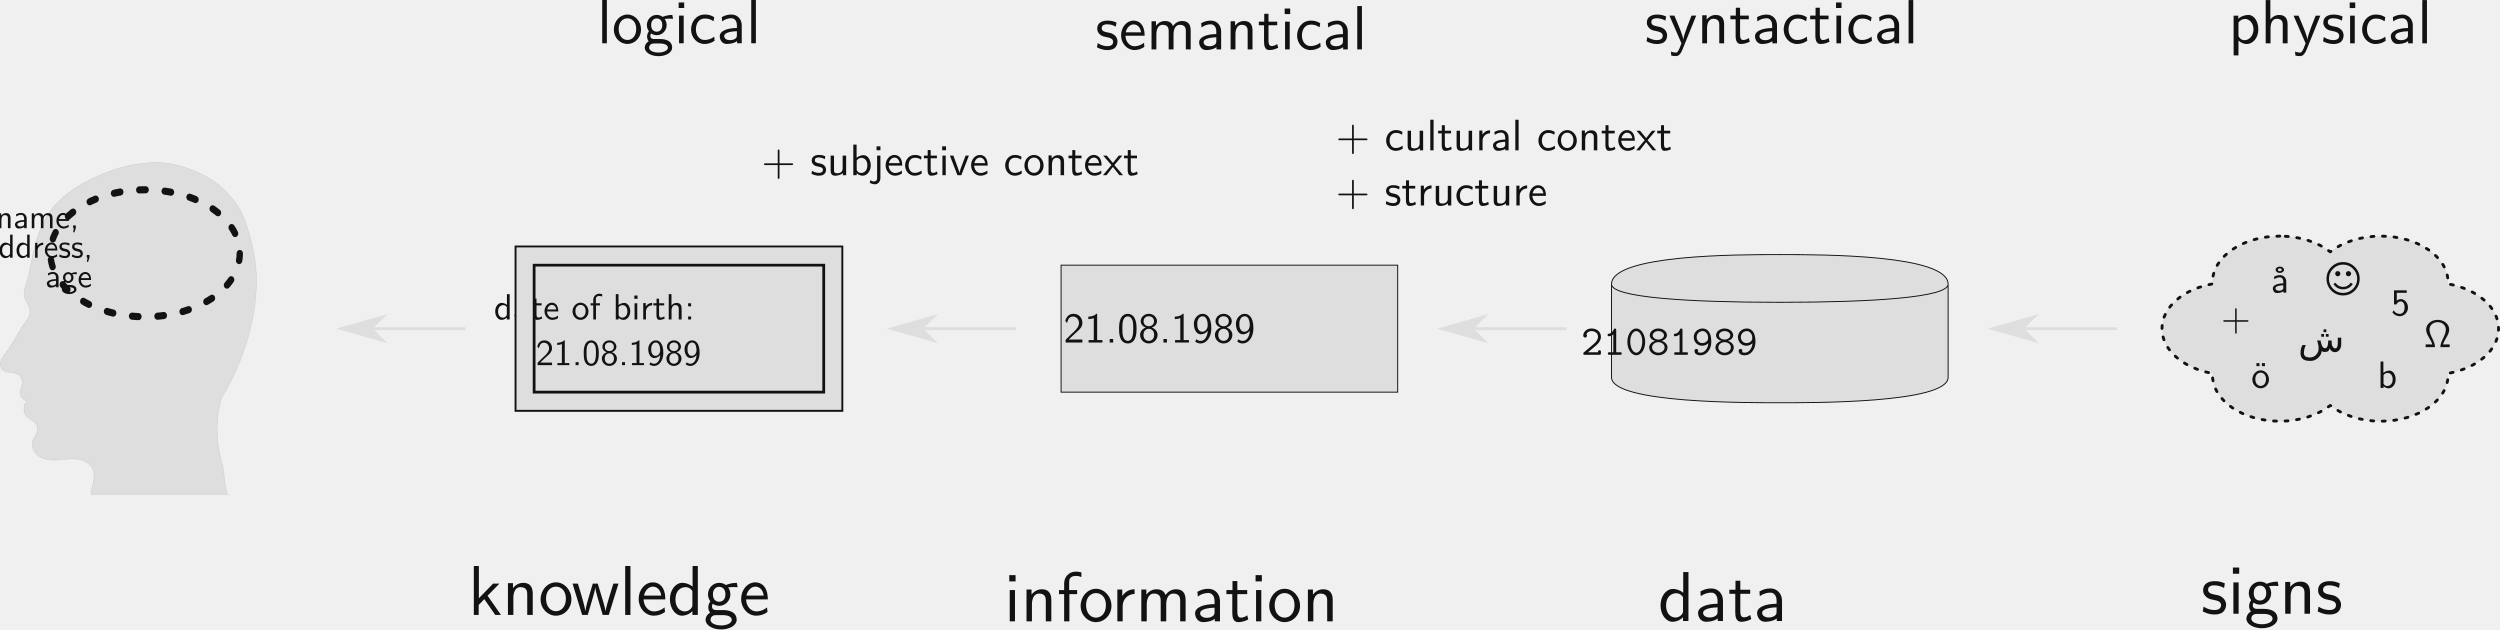
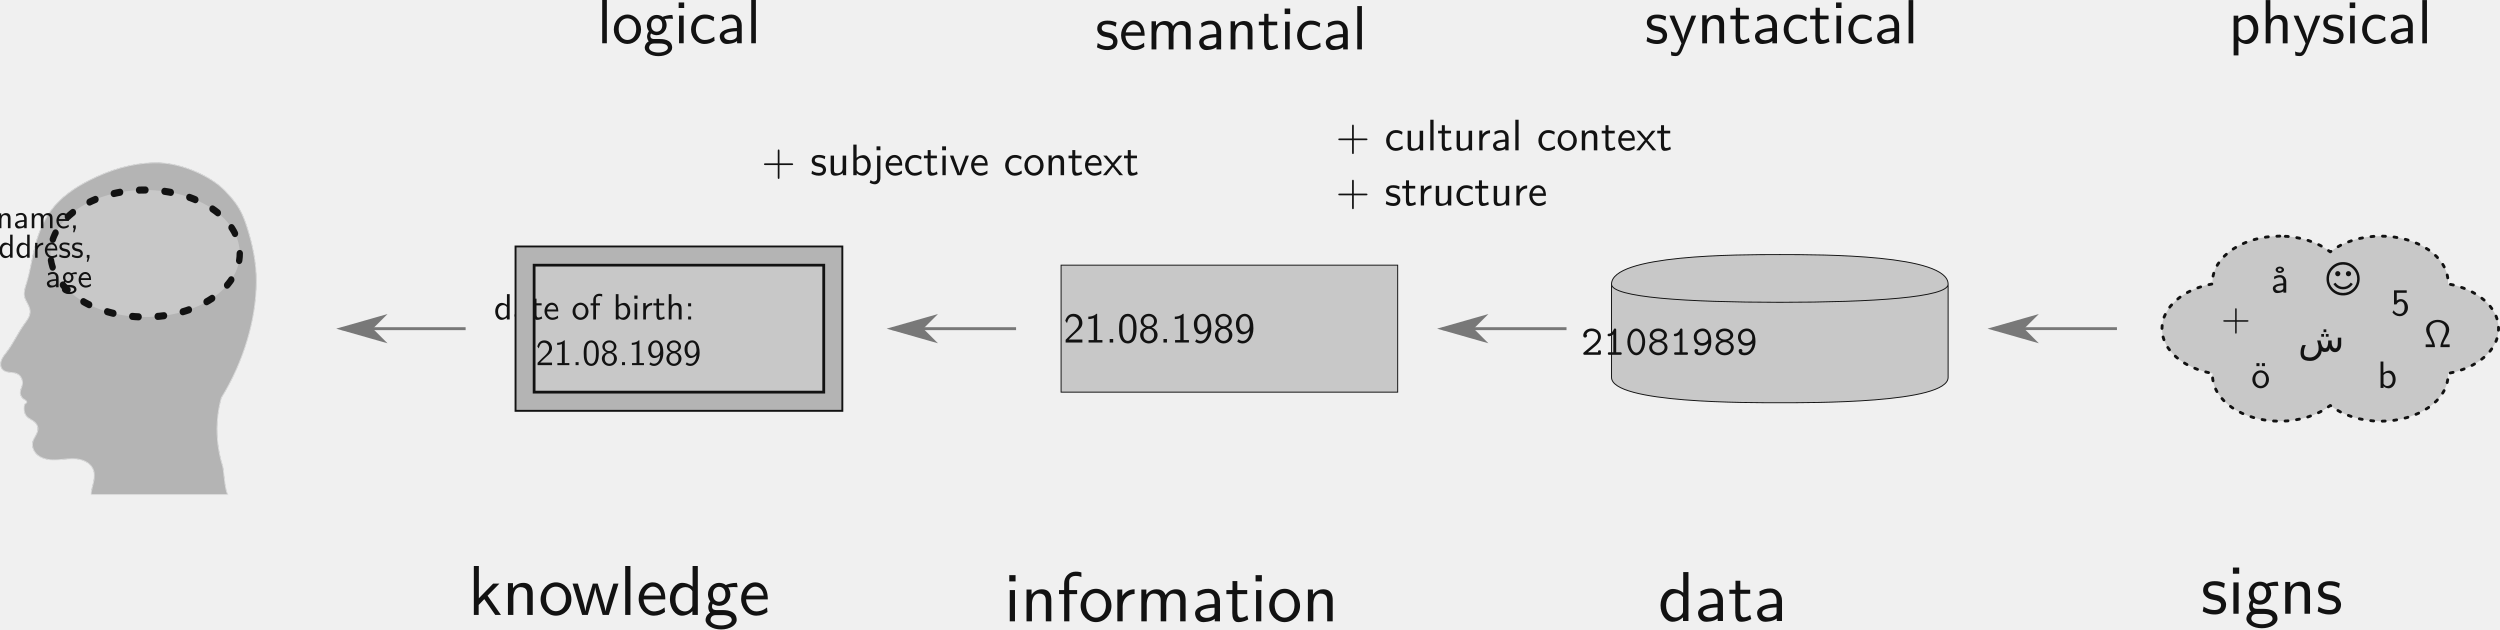
<svg xmlns="http://www.w3.org/2000/svg" width="260.022" height="65.468" id="svg4774" version="1.1">
  <defs id="defs4776">
-     <marker orient="auto" refY="0" refX="0" id="Arrow1Lend-89T" style="overflow:visible">
-       <path id="path4234" d="M 0,0 L 5,-5 L -12.5,0 L 5,5 L 0,0 z" style="fill:#dedede;fill-rule:evenodd;stroke:#dedede;stroke-width:1pt" transform="matrix(-0.8,0,0,-0.8,-10,0)" />
+     <marker style="overflow:visible" id="Arrow1Lend-89T" refX="0" refY="0" orient="auto">
+       <path transform="matrix(-0.8,0,0,-0.8,-10,0)" style="fill:#dedede;fill-rule:evenodd;stroke:#dedede;stroke-width:1pt" d="M 0,0 L 5,-5 L -12.5,0 L 5,5 L 0,0 z" id="path4234" />
    </marker>
-     <marker orient="auto" refY="0" refX="0" id="Arrow1Lend-89A" style="overflow:visible">
-       <path id="path4231" d="M 0,0 L 5,-5 L -12.5,0 L 5,5 L 0,0 z" style="fill:#dedede;fill-rule:evenodd;stroke:#dedede;stroke-width:1pt" transform="matrix(-0.8,0,0,-0.8,-10,0)" />
+     <marker style="overflow:visible" id="Arrow1Lend-89A" refX="0" refY="0" orient="auto">
+       <path transform="matrix(-0.8,0,0,-0.8,-10,0)" style="fill:#dedede;fill-rule:evenodd;stroke:#dedede;stroke-width:1pt" d="M 0,0 L 5,-5 L -12.5,0 L 5,5 L 0,0 z" id="path4231" />
    </marker>
-     <marker orient="auto" refY="0" refX="0" id="marker4697" style="overflow:visible">
-       <path id="path4699" d="M 0,0 L 5,-5 L -12.5,0 L 5,5 L 0,0 z" style="fill:#dedede;fill-rule:evenodd;stroke:#dedede;stroke-width:1pt" transform="matrix(-0.8,0,0,-0.8,-10,0)" />
+     <marker style="overflow:visible" id="marker4697" refX="0" refY="0" orient="auto">
+       <path transform="matrix(-0.8,0,0,-0.8,-10,0)" style="fill:#dedede;fill-rule:evenodd;stroke:#dedede;stroke-width:1pt" d="M 0,0 L 5,-5 L -12.5,0 L 5,5 L 0,0 z" id="path4699" />
    </marker>
-     <marker orient="auto" refY="0" refX="0" id="marker4701" style="overflow:visible">
-       <path id="path4703" d="M 0,0 L 5,-5 L -12.5,0 L 5,5 L 0,0 z" style="fill:#dedede;fill-rule:evenodd;stroke:#dedede;stroke-width:1pt" transform="matrix(-0.8,0,0,-0.8,-10,0)" />
+     <marker style="overflow:visible" id="marker4701" refX="0" refY="0" orient="auto">
+       <path transform="matrix(-0.8,0,0,-0.8,-10,0)" style="fill:#dedede;fill-rule:evenodd;stroke:#dedede;stroke-width:1pt" d="M 0,0 L 5,-5 L -12.5,0 L 5,5 L 0,0 z" id="path4703" />
+     </marker>
+     <marker style="overflow:visible" id="Arrow1Lend-89Ah" refX="0" refY="0" orient="auto">
+       <path transform="matrix(-0.8,0,0,-0.8,-10,0)" style="stroke-width:1pt;stroke:#787878;fill-rule:evenodd;fill:#787878" d="M 0,0 L 5,-5 L -12.5,0 L 5,5 L 0,0 z" id="path3855" />
+     </marker>
+     <marker style="overflow:visible" id="Arrow1Lend-89Ar" refX="0" refY="0" orient="auto">
+       <path transform="matrix(-0.8,0,0,-0.8,-10,0)" style="stroke-width:1pt;stroke:#787878;fill-rule:evenodd;fill:#787878" d="M 0,0 L 5,-5 L -12.5,0 L 5,5 L 0,0 z" id="path3858" />
+     </marker>
+     <marker style="overflow:visible" id="Arrow1Lend-89TG" refX="0" refY="0" orient="auto">
+       <path transform="matrix(-0.8,0,0,-0.8,-10,0)" style="stroke-width:1pt;stroke:#787878;fill-rule:evenodd;fill:#787878" d="M 0,0 L 5,-5 L -12.5,0 L 5,5 L 0,0 z" id="path3861" />
+     </marker>
+     <marker style="overflow:visible" id="Arrow1Lend-89AG" refX="0" refY="0" orient="auto">
+       <path transform="matrix(-0.8,0,0,-0.8,-10,0)" style="stroke-width:1pt;stroke:#787878;fill-rule:evenodd;fill:#787878" d="M 0,0 L 5,-5 L -12.5,0 L 5,5 L 0,0 z" id="path3864" />
    </marker>
  </defs>
-   <g id="layer1" transform="translate(-244.9888,-499.6281)">
-     <text xml:space="preserve" style="font-size:11.309px;font-style:normal;font-weight:normal;text-align:center;line-height:125%;letter-spacing:0px;word-spacing:0px;text-anchor:middle;fill:#121212;fill-opacity:1;stroke:none;font-family:Latin Modern Sans;-inkscape-font-specification:Latin Modern Sans" x="241.484" y="446.052" id="text2993" transform="matrix(0.6450415,0,0,0.6489849,274.4523,274.7359)">
-       <tspan id="tspan2995" x="241.484" y="446.052" style="font-size:11.309px;font-style:normal;font-variant:normal;font-weight:normal;font-stretch:normal;text-align:center;text-anchor:middle;fill:#121212;fill-opacity:1;font-family:Latin Modern Sans;-inkscape-font-specification:Latin Modern Sans">data</tspan>
+   <g transform="translate(-244.9888,-499.6281)" id="layer1">
+     <text transform="matrix(0.6450415,0,0,0.6489849,274.4523,274.7359)" id="text2993" y="446.052" x="241.484" style="font-size:11.309px;font-style:normal;font-weight:normal;text-align:center;line-height:125%;letter-spacing:0px;word-spacing:0px;text-anchor:middle;fill:#121212;fill-opacity:1;stroke:none;font-family:Latin Modern Sans;-inkscape-font-specification:Latin Modern Sans" xml:space="preserve">
+       <tspan style="font-size:11.309px;font-style:normal;font-variant:normal;font-weight:normal;font-stretch:normal;text-align:center;text-anchor:middle;fill:#121212;fill-opacity:1;font-family:Latin Modern Sans;-inkscape-font-specification:Latin Modern Sans" y="446.052" x="241.484" id="tspan2995">data</tspan>
    </text>
-     <text xml:space="preserve" style="font-size:11.309px;font-style:normal;font-weight:normal;text-align:center;line-height:125%;letter-spacing:0px;word-spacing:0px;text-anchor:middle;fill:#121212;fill-opacity:1;stroke:none;font-family:Latin Modern Sans;-inkscape-font-specification:Latin Modern Sans" x="254.576" y="361.26" id="text2993-66" transform="matrix(0.6450415,0,0,0.6489849,208.6674,329.8007)">
-       <tspan id="tspan2995-30" x="254.576" y="361.26" style="font-size:11.309px;font-style:normal;font-variant:normal;font-weight:normal;font-stretch:normal;text-align:center;text-anchor:middle;fill:#121212;fill-opacity:1;font-family:Latin Modern Sans;-inkscape-font-specification:Latin Modern Sans">information</tspan>
+     <text transform="matrix(0.6450415,0,0,0.6489849,208.6674,329.8007)" id="text2993-66" y="361.26" x="254.576" style="font-size:11.309px;font-style:normal;font-weight:normal;text-align:center;line-height:125%;letter-spacing:0px;word-spacing:0px;text-anchor:middle;fill:#121212;fill-opacity:1;stroke:none;font-family:Latin Modern Sans;-inkscape-font-specification:Latin Modern Sans" xml:space="preserve">
+       <tspan style="font-size:11.309px;font-style:normal;font-variant:normal;font-weight:normal;font-stretch:normal;text-align:center;text-anchor:middle;fill:#121212;fill-opacity:1;font-family:Latin Modern Sans;-inkscape-font-specification:Latin Modern Sans" y="361.26" x="254.576" id="tspan2995-30">information</tspan>
    </text>
-     <text xml:space="preserve" style="font-size:11.309px;font-style:normal;font-weight:normal;text-align:center;line-height:125%;letter-spacing:0px;word-spacing:0px;text-anchor:middle;fill:#121212;fill-opacity:1;stroke:none;font-family:Latin Modern Sans;-inkscape-font-specification:Latin Modern Sans" x="254.017" y="525.759" id="text2993-7" transform="matrix(0.6450415,0,0,0.6489849,323.4891,222.2483)">
-       <tspan id="tspan2995-6" x="254.017" y="525.759" style="font-size:11.309px;font-style:normal;font-variant:normal;font-weight:normal;font-stretch:normal;text-align:center;text-anchor:middle;fill:#121212;fill-opacity:1;font-family:Latin Modern Sans;-inkscape-font-specification:Latin Modern Sans">signs</tspan>
+     <text transform="matrix(0.6450415,0,0,0.6489849,323.4891,222.2483)" id="text2993-7" y="525.759" x="254.017" style="font-size:11.309px;font-style:normal;font-weight:normal;text-align:center;line-height:125%;letter-spacing:0px;word-spacing:0px;text-anchor:middle;fill:#121212;fill-opacity:1;stroke:none;font-family:Latin Modern Sans;-inkscape-font-specification:Latin Modern Sans" xml:space="preserve">
+       <tspan style="font-size:11.309px;font-style:normal;font-variant:normal;font-weight:normal;font-stretch:normal;text-align:center;text-anchor:middle;fill:#121212;fill-opacity:1;font-family:Latin Modern Sans;-inkscape-font-specification:Latin Modern Sans" y="525.759" x="254.017" id="tspan2995-6">signs</tspan>
    </text>
-     <text xml:space="preserve" style="font-size:10px;font-style:normal;font-variant:normal;font-weight:normal;font-stretch:normal;text-align:start;line-height:125%;letter-spacing:0px;word-spacing:0px;text-anchor:start;fill:#121212;fill-opacity:1;stroke:none;font-family:Latin Modern Sans;-inkscape-font-specification:Latin Modern Sans" x="391.467" y="443.826" id="text2993-0" transform="matrix(0.6450415,0,0,0.6489849,163.5513,216.0988)">
-       <tspan id="tspan2995-8" x="391.467" y="443.826" style="font-size:10px;font-style:normal;font-variant:normal;font-weight:normal;font-stretch:normal;text-align:start;text-anchor:start;fill:#121212;fill-opacity:1;font-family:Latin Modern Sans;-inkscape-font-specification:Latin Modern Sans">syntactical</tspan>
+     <text transform="matrix(0.6450415,0,0,0.6489849,163.5513,216.0988)" id="text2993-0" y="443.826" x="391.467" style="font-size:10px;font-style:normal;font-variant:normal;font-weight:normal;font-stretch:normal;text-align:start;line-height:125%;letter-spacing:0px;word-spacing:0px;text-anchor:start;fill:#121212;fill-opacity:1;stroke:none;font-family:Latin Modern Sans;-inkscape-font-specification:Latin Modern Sans" xml:space="preserve">
+       <tspan style="font-size:10px;font-style:normal;font-variant:normal;font-weight:normal;font-stretch:normal;text-align:start;text-anchor:start;fill:#121212;fill-opacity:1;font-family:Latin Modern Sans;-inkscape-font-specification:Latin Modern Sans" y="443.826" x="391.467" id="tspan2995-8">syntactical</tspan>
    </text>
-     <text xml:space="preserve" style="font-size:10px;font-style:normal;font-variant:normal;font-weight:normal;font-stretch:normal;text-align:start;line-height:125%;letter-spacing:0px;word-spacing:0px;text-anchor:start;fill:#121212;fill-opacity:1;stroke:none;font-family:Latin Modern Sans;-inkscape-font-specification:Latin Modern Sans" x="391.462" y="361.26" id="text2993-66-1" transform="matrix(0.6450415,0,0,0.6489849,106.3918,270.3127)">
-       <tspan id="tspan2995-30-4" x="391.462" y="361.26" style="font-size:10px;font-style:normal;font-variant:normal;font-weight:normal;font-stretch:normal;text-align:start;text-anchor:start;fill:#121212;fill-opacity:1;font-family:Latin Modern Sans;-inkscape-font-specification:Latin Modern Sans">semantical</tspan>
+     <text transform="matrix(0.6450415,0,0,0.6489849,106.3918,270.3127)" id="text2993-66-1" y="361.26" x="391.462" style="font-size:10px;font-style:normal;font-variant:normal;font-weight:normal;font-stretch:normal;text-align:start;line-height:125%;letter-spacing:0px;word-spacing:0px;text-anchor:start;fill:#121212;fill-opacity:1;stroke:none;font-family:Latin Modern Sans;-inkscape-font-specification:Latin Modern Sans" xml:space="preserve">
+       <tspan style="font-size:10px;font-style:normal;font-variant:normal;font-weight:normal;font-stretch:normal;text-align:start;text-anchor:start;fill:#121212;fill-opacity:1;font-family:Latin Modern Sans;-inkscape-font-specification:Latin Modern Sans" y="361.26" x="391.462" id="tspan2995-30-4">semantical</tspan>
    </text>
-     <text xml:space="preserve" style="font-size:10px;font-style:normal;font-variant:normal;font-weight:normal;font-stretch:normal;text-align:start;line-height:125%;letter-spacing:0px;word-spacing:0px;text-anchor:start;fill:#121212;fill-opacity:1;stroke:none;font-family:Latin Modern Sans;-inkscape-font-specification:Latin Modern Sans" x="367.203" y="271.533" id="text2993-66-2-4" transform="matrix(0.6450415,0,0,0.6489849,70.23737,327.9113)">
-       <tspan x="367.203" y="271.533" style="font-size:10px;font-style:normal;font-variant:normal;font-weight:normal;font-stretch:normal;text-align:start;text-anchor:start;fill:#121212;fill-opacity:1;font-family:Latin Modern Sans;-inkscape-font-specification:Latin Modern Sans" id="tspan4036-4">logical</tspan>
+     <text transform="matrix(0.6450415,0,0,0.6489849,70.23737,327.9113)" id="text2993-66-2-4" y="271.533" x="367.203" style="font-size:10px;font-style:normal;font-variant:normal;font-weight:normal;font-stretch:normal;text-align:start;line-height:125%;letter-spacing:0px;word-spacing:0px;text-anchor:start;fill:#121212;fill-opacity:1;stroke:none;font-family:Latin Modern Sans;-inkscape-font-specification:Latin Modern Sans" xml:space="preserve">
+       <tspan id="tspan4036-4" style="font-size:10px;font-style:normal;font-variant:normal;font-weight:normal;font-stretch:normal;text-align:start;text-anchor:start;fill:#121212;fill-opacity:1;font-family:Latin Modern Sans;-inkscape-font-specification:Latin Modern Sans" y="271.533" x="367.203">logical</tspan>
    </text>
-     <text xml:space="preserve" style="font-size:10px;font-style:normal;font-variant:normal;font-weight:normal;font-stretch:normal;text-align:start;line-height:125%;letter-spacing:0px;word-spacing:0px;text-anchor:start;fill:#121212;fill-opacity:1;stroke:none;font-family:Latin Modern Sans;-inkscape-font-specification:Latin Modern Sans" x="394.453" y="526.013" id="text2993-7-2" transform="matrix(0.6450415,0,0,0.6489849,222.3425,162.761)">
-       <tspan id="tspan2995-6-4" x="394.453" y="526.013" style="font-size:10px;font-style:normal;font-variant:normal;font-weight:normal;font-stretch:normal;text-align:start;text-anchor:start;fill:#121212;fill-opacity:1;font-family:Latin Modern Sans;-inkscape-font-specification:Latin Modern Sans">physical</tspan>
+     <text transform="matrix(0.6450415,0,0,0.6489849,222.3425,162.761)" id="text2993-7-2" y="526.013" x="394.453" style="font-size:10px;font-style:normal;font-variant:normal;font-weight:normal;font-stretch:normal;text-align:start;line-height:125%;letter-spacing:0px;word-spacing:0px;text-anchor:start;fill:#121212;fill-opacity:1;stroke:none;font-family:Latin Modern Sans;-inkscape-font-specification:Latin Modern Sans" xml:space="preserve">
+       <tspan style="font-size:10px;font-style:normal;font-variant:normal;font-weight:normal;font-stretch:normal;text-align:start;text-anchor:start;fill:#121212;fill-opacity:1;font-family:Latin Modern Sans;-inkscape-font-specification:Latin Modern Sans" y="526.013" x="394.453" id="tspan2995-6-4">physical</tspan>
    </text>
-     <text xml:space="preserve" style="font-size:7.068px;font-style:normal;font-variant:normal;font-weight:normal;font-stretch:normal;text-align:start;line-height:125%;letter-spacing:0px;word-spacing:0px;text-anchor:start;fill:#121212;fill-opacity:1;stroke:none;font-family:Latin Modern Sans;-inkscape-font-specification:Latin Modern Sans" x="321.675" y="321.381" id="text2993-66-2-4-7" transform="matrix(0.6450415,0,0,0.6489849,116.7041,309.2828)">
-       <tspan x="321.675" y="321.381" style="font-size:7.068px;font-style:normal;font-variant:normal;font-weight:normal;font-stretch:normal;text-align:start;text-anchor:start;fill:#121212;fill-opacity:1;font-family:Latin Modern Sans;-inkscape-font-specification:Latin Modern Sans" id="tspan4036-4-1">+ subjective context</tspan>
+     <text transform="matrix(0.6450415,0,0,0.6489849,116.7041,309.2828)" id="text2993-66-2-4-7" y="321.381" x="321.675" style="font-size:7.068px;font-style:normal;font-variant:normal;font-weight:normal;font-stretch:normal;text-align:start;line-height:125%;letter-spacing:0px;word-spacing:0px;text-anchor:start;fill:#121212;fill-opacity:1;stroke:none;font-family:Latin Modern Sans;-inkscape-font-specification:Latin Modern Sans" xml:space="preserve">
+       <tspan id="tspan4036-4-1" style="font-size:7.068px;font-style:normal;font-variant:normal;font-weight:normal;font-stretch:normal;text-align:start;text-anchor:start;fill:#121212;fill-opacity:1;font-family:Latin Modern Sans;-inkscape-font-specification:Latin Modern Sans" y="321.381" x="321.675">+ subjective context</tspan>
    </text>
-     <text xml:space="preserve" style="font-size:7.068px;font-style:normal;font-variant:normal;font-weight:normal;font-stretch:normal;text-align:start;line-height:125%;letter-spacing:0px;word-spacing:0px;text-anchor:start;fill:#121212;fill-opacity:1;stroke:none;font-family:Latin Modern Sans;-inkscape-font-specification:Latin Modern Sans" x="321.675" y="396.154" id="text2993-66-2-4-7-7" transform="matrix(0.6450415,0,0,0.6489849,176.4379,258.1697)">
-       <tspan x="321.675" y="396.154" style="font-size:7.068px;font-style:normal;font-variant:normal;font-weight:normal;font-stretch:normal;text-align:start;text-anchor:start;fill:#121212;fill-opacity:1;font-family:Latin Modern Sans;-inkscape-font-specification:Latin Modern Sans" id="tspan4036-4-1-1">+ cultural context</tspan>
-       <tspan x="321.675" y="404.988" style="font-size:7.068px;font-style:normal;font-variant:normal;font-weight:normal;font-stretch:normal;text-align:start;text-anchor:start;fill:#121212;fill-opacity:1;font-family:Latin Modern Sans;-inkscape-font-specification:Latin Modern Sans" id="tspan4937">+ structure</tspan>
+     <text transform="matrix(0.6450415,0,0,0.6489849,176.4379,258.1697)" id="text2993-66-2-4-7-7" y="396.154" x="321.675" style="font-size:7.068px;font-style:normal;font-variant:normal;font-weight:normal;font-stretch:normal;text-align:start;line-height:125%;letter-spacing:0px;word-spacing:0px;text-anchor:start;fill:#121212;fill-opacity:1;stroke:none;font-family:Latin Modern Sans;-inkscape-font-specification:Latin Modern Sans" xml:space="preserve">
+       <tspan id="tspan4036-4-1-1" style="font-size:7.068px;font-style:normal;font-variant:normal;font-weight:normal;font-stretch:normal;text-align:start;text-anchor:start;fill:#121212;fill-opacity:1;font-family:Latin Modern Sans;-inkscape-font-specification:Latin Modern Sans" y="396.154" x="321.675">+ cultural context</tspan>
+       <tspan id="tspan4937" style="font-size:7.068px;font-style:normal;font-variant:normal;font-weight:normal;font-stretch:normal;text-align:start;text-anchor:start;fill:#121212;fill-opacity:1;font-family:Latin Modern Sans;-inkscape-font-specification:Latin Modern Sans" y="404.988" x="321.675">+ structure</tspan>
    </text>
-     <text xml:space="preserve" style="font-size:11.309px;font-style:normal;font-weight:normal;text-align:center;line-height:125%;letter-spacing:0px;word-spacing:0px;text-anchor:middle;fill:#121212;fill-opacity:1;stroke:none;font-family:Latin Modern Sans;-inkscape-font-specification:Latin Modern Sans" x="218.06" y="166.852" id="text2993-66-2-7" transform="matrix(0.6450415,0,0,0.6489849,174.7723,455.3001)">
-       <tspan x="218.06" y="166.852" style="font-size:11.309px;font-style:normal;font-variant:normal;font-weight:normal;font-stretch:normal;text-align:center;text-anchor:middle;fill:#121212;fill-opacity:1;font-family:Latin Modern Sans;-inkscape-font-specification:Latin Modern Sans" id="tspan4036-9">knowledge</tspan>
+     <text transform="matrix(0.6450415,0,0,0.6489849,174.7723,455.3001)" id="text2993-66-2-7" y="166.852" x="218.06" style="font-size:11.309px;font-style:normal;font-weight:normal;text-align:center;line-height:125%;letter-spacing:0px;word-spacing:0px;text-anchor:middle;fill:#121212;fill-opacity:1;stroke:none;font-family:Latin Modern Sans;-inkscape-font-specification:Latin Modern Sans" xml:space="preserve">
+       <tspan id="tspan4036-9" style="font-size:11.309px;font-style:normal;font-variant:normal;font-weight:normal;font-stretch:normal;text-align:center;text-anchor:middle;fill:#121212;fill-opacity:1;font-family:Latin Modern Sans;-inkscape-font-specification:Latin Modern Sans" y="166.852" x="218.06">knowledge</tspan>
    </text>
-     <path style="fill:#dedede;fill-opacity:1;stroke:#121212;stroke-width:0.681;stroke-linecap:round;stroke-linejoin:round;stroke-miterlimit:4;stroke-opacity:1;stroke-dasharray:0.681, 2.044;stroke-dashoffset:0" d="M 298.83,500.501 C 290.047,500.501 282.927,505.395 282.927,511.432 C 282.927,511.555 282.946,511.665 282.952,511.787 C 276.086,512.998 271,517.266 271,522.363 C 271,527.46 276.086,531.729 282.952,532.94 C 282.947,533.056 282.927,533.178 282.927,533.295 C 282.927,539.332 290.047,544.226 298.83,544.226 C 303.582,544.226 307.843,542.781 310.757,540.51 C 313.671,542.784 317.929,544.226 322.684,544.226 C 331.467,544.226 338.587,539.332 338.587,533.295 C 338.587,533.178 338.567,533.056 338.562,532.94 C 345.428,531.729 350.514,527.46 350.514,522.363 C 350.514,517.266 345.428,512.998 338.562,511.787 C 338.568,511.665 338.587,511.555 338.587,511.432 C 338.587,505.395 331.467,500.501 322.684,500.501 C 317.925,500.501 313.671,501.94 310.757,504.217 C 307.843,501.942 303.586,500.501 298.83,500.501 z" id="path3952" transform="matrix(0.4402821,0,0,0.4402821,350.5361,303.8242)" />
-     <g id="g5891" style="fill:#121212;fill-opacity:1">
-       <text transform="matrix(0.4389424,0,0,0.4416259,350.5361,303.8242)" id="text4038" y="534.728" x="292.977" style="font-size:8.973px;font-style:normal;font-variant:normal;font-weight:normal;font-stretch:normal;line-height:125%;letter-spacing:0px;word-spacing:0px;fill:#121212;fill-opacity:1;stroke:none;font-family:Latin Modern Sans;-inkscape-font-specification:Latin Modern Sans" xml:space="preserve">
-         <tspan y="534.728" x="292.977" id="tspan4040">ö   </tspan>
-         <tspan id="tspan4042" y="545.944" x="292.977" />
+     <path transform="matrix(0.4402821,0,0,0.4402821,350.5361,303.8242)" id="path3952" d="M 298.83,500.501 C 290.047,500.501 282.927,505.395 282.927,511.432 C 282.927,511.555 282.946,511.665 282.952,511.787 C 276.086,512.998 271,517.266 271,522.363 C 271,527.46 276.086,531.729 282.952,532.94 C 282.947,533.056 282.927,533.178 282.927,533.295 C 282.927,539.332 290.047,544.226 298.83,544.226 C 303.582,544.226 307.843,542.781 310.757,540.51 C 313.671,542.784 317.929,544.226 322.684,544.226 C 331.467,544.226 338.587,539.332 338.587,533.295 C 338.587,533.178 338.567,533.056 338.562,532.94 C 345.428,531.729 350.514,527.46 350.514,522.363 C 350.514,517.266 345.428,512.998 338.562,511.787 C 338.568,511.665 338.587,511.555 338.587,511.432 C 338.587,505.395 331.467,500.501 322.684,500.501 C 317.925,500.501 313.671,501.94 310.757,504.217 C 307.843,501.942 303.586,500.501 298.83,500.501 z" style="fill:#c8c8c8;fill-opacity:1;stroke:#121212;stroke-width:0.681;stroke-linecap:round;stroke-linejoin:round;stroke-miterlimit:4;stroke-opacity:1;stroke-dasharray:0.681, 2.044;stroke-dashoffset:0" />
+     <g style="fill:#121212;fill-opacity:1" id="g5891">
+       <text xml:space="preserve" style="font-size:8.973px;font-style:normal;font-variant:normal;font-weight:normal;font-stretch:normal;line-height:125%;letter-spacing:0px;word-spacing:0px;fill:#121212;fill-opacity:1;stroke:none;font-family:Latin Modern Sans;-inkscape-font-specification:Latin Modern Sans" x="292.977" y="534.728" id="text4038" transform="matrix(0.4389424,0,0,0.4416259,350.5361,303.8242)">
+         <tspan id="tspan4040" x="292.977" y="534.728">ö   </tspan>
+         <tspan x="292.977" y="545.944" id="tspan4042" />
      </text>
-       <text transform="matrix(0.4389424,0,0,0.4416259,350.5361,303.8242)" id="text4044" y="525.115" x="333.923" style="font-size:8.973px;font-style:normal;font-variant:normal;font-weight:normal;font-stretch:normal;line-height:125%;letter-spacing:0px;word-spacing:0px;fill:#121212;fill-opacity:1;stroke:none;font-family:Latin Modern Sans;-inkscape-font-specification:Latin Modern Sans" xml:space="preserve">
-         <tspan y="525.115" x="333.923" id="tspan4046">Ω</tspan>
+       <text xml:space="preserve" style="font-size:8.973px;font-style:normal;font-variant:normal;font-weight:normal;font-stretch:normal;line-height:125%;letter-spacing:0px;word-spacing:0px;fill:#121212;fill-opacity:1;stroke:none;font-family:Latin Modern Sans;-inkscape-font-specification:Latin Modern Sans" x="333.923" y="525.115" id="text4044" transform="matrix(0.4389424,0,0,0.4416259,350.5361,303.8242)">
+         <tspan id="tspan4046" x="333.923" y="525.115">Ω</tspan>
      </text>
-       <text transform="matrix(0.4389424,0,0,0.4416259,350.5361,303.8242)" id="text4048" y="534.728" x="322.886" style="font-size:8.973px;font-style:normal;font-variant:normal;font-weight:normal;font-stretch:normal;line-height:125%;letter-spacing:0px;word-spacing:0px;fill:#121212;fill-opacity:1;stroke:none;font-family:Latin Modern Sans;-inkscape-font-specification:Latin Modern Sans" xml:space="preserve">
-         <tspan y="534.728" x="322.886" id="tspan4050">b</tspan>
+       <text xml:space="preserve" style="font-size:8.973px;font-style:normal;font-variant:normal;font-weight:normal;font-stretch:normal;line-height:125%;letter-spacing:0px;word-spacing:0px;fill:#121212;fill-opacity:1;stroke:none;font-family:Latin Modern Sans;-inkscape-font-specification:Latin Modern Sans" x="322.886" y="534.728" id="text4048" transform="matrix(0.4389424,0,0,0.4416259,350.5361,303.8242)">
+         <tspan id="tspan4050" x="322.886" y="534.728">b</tspan>
      </text>
-       <text transform="matrix(0.4389424,0,0,0.4416259,350.5361,303.8242)" id="text4052" y="512.297" x="297.605" style="font-size:8.973px;font-style:normal;font-variant:normal;font-weight:normal;font-stretch:normal;line-height:125%;letter-spacing:0px;word-spacing:0px;fill:#121212;fill-opacity:1;stroke:none;font-family:Latin Modern Sans;-inkscape-font-specification:Latin Modern Sans" xml:space="preserve">
-         <tspan y="512.297" x="297.605" id="tspan4054">å</tspan>
+       <text xml:space="preserve" style="font-size:8.973px;font-style:normal;font-variant:normal;font-weight:normal;font-stretch:normal;line-height:125%;letter-spacing:0px;word-spacing:0px;fill:#121212;fill-opacity:1;stroke:none;font-family:Latin Modern Sans;-inkscape-font-specification:Latin Modern Sans" x="297.605" y="512.297" id="text4052" transform="matrix(0.4389424,0,0,0.4416259,350.5361,303.8242)">
+         <tspan id="tspan4054" x="297.605" y="512.297">å</tspan>
      </text>
-       <text transform="matrix(0.4389424,0,0,0.4416259,350.5361,303.8242)" id="text4056" y="526.183" x="304.099" style="font-size:8.973px;font-style:normal;font-variant:normal;font-weight:normal;font-stretch:normal;line-height:125%;letter-spacing:0px;word-spacing:0px;fill:#121212;fill-opacity:1;stroke:none;font-family:Latin Modern Sans;-inkscape-font-specification:Latin Modern Sans" xml:space="preserve">
-         <tspan y="526.183" x="304.099" id="tspan4058">ش</tspan>
+       <text xml:space="preserve" style="font-size:8.973px;font-style:normal;font-variant:normal;font-weight:normal;font-stretch:normal;line-height:125%;letter-spacing:0px;word-spacing:0px;fill:#121212;fill-opacity:1;stroke:none;font-family:Latin Modern Sans;-inkscape-font-specification:Latin Modern Sans" x="304.099" y="526.183" id="text4056" transform="matrix(0.4389424,0,0,0.4416259,350.5361,303.8242)">
+         <tspan id="tspan4058" x="304.099" y="526.183">ش</tspan>
      </text>
-       <text transform="matrix(0.4389424,0,0,0.4416259,350.5361,303.8242)" id="text4060" y="517.638" x="326.09" style="font-size:8.973px;font-style:normal;font-variant:normal;font-weight:normal;font-stretch:normal;line-height:125%;letter-spacing:0px;word-spacing:0px;fill:#121212;fill-opacity:1;stroke:none;font-family:Latin Modern Sans;-inkscape-font-specification:Latin Modern Sans" xml:space="preserve">
-         <tspan y="517.638" x="326.09" id="tspan4062">5</tspan>
+       <text xml:space="preserve" style="font-size:8.973px;font-style:normal;font-variant:normal;font-weight:normal;font-stretch:normal;line-height:125%;letter-spacing:0px;word-spacing:0px;fill:#121212;fill-opacity:1;stroke:none;font-family:Latin Modern Sans;-inkscape-font-specification:Latin Modern Sans" x="326.09" y="517.638" id="text4060" transform="matrix(0.4389424,0,0,0.4416259,350.5361,303.8242)">
+         <tspan id="tspan4062" x="326.09" y="517.638">5</tspan>
      </text>
-       <text transform="matrix(0.4389424,0,0,0.4416259,350.5361,303.8242)" id="text4064" y="512.297" x="310.067" style="font-size:8.973px;font-style:normal;font-variant:normal;font-weight:normal;font-stretch:normal;line-height:125%;letter-spacing:0px;word-spacing:0px;fill:#121212;fill-opacity:1;stroke:none;font-family:Latin Modern Sans;-inkscape-font-specification:Latin Modern Sans" xml:space="preserve">
-         <tspan id="tspan4068" y="512.297" x="310.067">☺</tspan>
+       <text xml:space="preserve" style="font-size:8.973px;font-style:normal;font-variant:normal;font-weight:normal;font-stretch:normal;line-height:125%;letter-spacing:0px;word-spacing:0px;fill:#121212;fill-opacity:1;stroke:none;font-family:Latin Modern Sans;-inkscape-font-specification:Latin Modern Sans" x="310.067" y="512.297" id="text4064" transform="matrix(0.4389424,0,0,0.4416259,350.5361,303.8242)">
+         <tspan x="310.067" y="512.297" id="tspan4068">☺</tspan>
      </text>
-       <text transform="matrix(0.4389424,0,0,0.4416259,350.5361,303.8242)" id="text4060-8" y="521.198" x="285.855" style="font-size:8.973px;font-style:normal;font-variant:normal;font-weight:normal;font-stretch:normal;line-height:125%;letter-spacing:0px;word-spacing:0px;fill:#121212;fill-opacity:1;stroke:none;font-family:Latin Modern Sans;-inkscape-font-specification:Latin Modern Sans" xml:space="preserve">
-         <tspan y="521.198" x="285.855" id="tspan4062-8">+</tspan>
+       <text xml:space="preserve" style="font-size:8.973px;font-style:normal;font-variant:normal;font-weight:normal;font-stretch:normal;line-height:125%;letter-spacing:0px;word-spacing:0px;fill:#121212;fill-opacity:1;stroke:none;font-family:Latin Modern Sans;-inkscape-font-specification:Latin Modern Sans" x="285.855" y="521.198" id="text4060-8" transform="matrix(0.4389424,0,0,0.4416259,350.5361,303.8242)">
+         <tspan id="tspan4062-8" x="285.855" y="521.198">+</tspan>
      </text>
    </g>
-     <path id="rect2985" style="fill:#dedede;fill-opacity:1;stroke:#121212;stroke-width:0.227;stroke-linecap:butt;stroke-linejoin:miter;stroke-miterlimit:4;stroke-opacity:1;stroke-dasharray:none" d="M 271,434.363 C 271,437.478 288.797,438.64 310.757,438.64 C 332.717,438.64 350.514,437.478 350.514,434.363 M 271,456.363 C 271,462.547 303.799,462.363 310.757,462.363 C 317.714,462.363 350.514,462.545 350.514,456.363 C 350.514,448.363 350.514,442.363 350.514,434.363 C 350.514,427.363 320.696,427.363 310.757,427.363 C 300.818,427.363 271,427.363 271,434.363 C 271,442.363 271,448.575 271,456.363" transform="matrix(0.4402821,0,0,0.4402821,293.2854,337.9461)" />
-     <text xml:space="preserve" style="font-size:19.939px;font-style:normal;font-variant:normal;font-weight:normal;font-stretch:normal;line-height:125%;letter-spacing:0px;word-spacing:0px;fill:#121212;fill-opacity:1;stroke:none;font-family:Latin ModernMono;-inkscape-font-specification:Latin ModernMono" x="311.71" y="448.811" id="text4093" transform="matrix(0.4389424,0,0,0.4416259,293.2886,338.3258)">
-       <tspan id="tspan4095" x="311.71" y="448.811" style="font-size:9.97px;font-style:normal;font-variant:normal;font-weight:normal;font-stretch:normal;text-align:center;text-anchor:middle;fill:#121212;fill-opacity:1;font-family:Latin ModernMono;-inkscape-font-specification:Latin ModernMono">21081989</tspan>
+     <path transform="matrix(0.4402821,0,0,0.4402821,293.2854,337.9461)" d="M 271,434.363 C 271,437.478 288.797,438.64 310.757,438.64 C 332.717,438.64 350.514,437.478 350.514,434.363 M 271,456.363 C 271,462.547 303.799,462.363 310.757,462.363 C 317.714,462.363 350.514,462.545 350.514,456.363 C 350.514,448.363 350.514,442.363 350.514,434.363 C 350.514,427.363 320.696,427.363 310.757,427.363 C 300.818,427.363 271,427.363 271,434.363 C 271,442.363 271,448.575 271,456.363" style="fill:#c8c8c8;fill-opacity:1;stroke:#121212;stroke-width:0.227;stroke-linecap:butt;stroke-linejoin:miter;stroke-miterlimit:4;stroke-opacity:1;stroke-dasharray:none" id="rect2985" />
+     <text transform="matrix(0.4389424,0,0,0.4416259,293.2886,338.3258)" id="text4093" y="448.811" x="311.71" style="font-size:19.939px;font-style:normal;font-variant:normal;font-weight:normal;font-stretch:normal;line-height:125%;letter-spacing:0px;word-spacing:0px;fill:#121212;fill-opacity:1;stroke:none;font-family:Latin ModernMono;-inkscape-font-specification:Latin ModernMono" xml:space="preserve">
+       <tspan style="font-size:9.97px;font-style:normal;font-variant:normal;font-weight:normal;font-stretch:normal;text-align:center;text-anchor:middle;fill:#121212;fill-opacity:1;font-family:Latin ModernMono;-inkscape-font-specification:Latin ModernMono" y="448.811" x="311.71" id="tspan4095">21081989</tspan>
    </text>
-     <rect style="fill:#dedede;fill-opacity:1;stroke:#121212;stroke-width:0.227;stroke-miterlimit:4;stroke-opacity:1;stroke-dasharray:none" id="rect4607" width="79.514" height="30" x="271" y="342.362" transform="matrix(0.4402821,0,0,0.4402821,236.0347,376.4712)" />
-     <text xml:space="preserve" style="font-size:19.939px;font-style:normal;font-variant:normal;font-weight:normal;font-stretch:normal;line-height:125%;letter-spacing:0px;word-spacing:0px;fill:#121212;fill-opacity:1;stroke:none;font-family:Latin Modern Sans;-inkscape-font-specification:Latin Modern Sans" x="311.705" y="361.26" id="text4093-6" transform="matrix(0.4389424,0,0,0.4416259,236.0369,375.7139)">
-       <tspan id="tspan4095-1" x="311.705" y="361.26" style="font-size:9.97px;font-style:normal;font-variant:normal;font-weight:normal;font-stretch:normal;text-align:center;text-anchor:middle;fill:#121212;fill-opacity:1;stroke:none;font-family:Latin Modern Sans;-inkscape-font-specification:Latin Modern Sans">21.08.1989</tspan>
+     <rect transform="matrix(0.4402821,0,0,0.4402821,236.0347,376.4712)" y="342.362" x="271" height="30" width="79.514" id="rect4607" style="fill:#c8c8c8;fill-opacity:1;stroke:#121212;stroke-width:0.227;stroke-miterlimit:4;stroke-opacity:1;stroke-dasharray:none" />
+     <text transform="matrix(0.4389424,0,0,0.4416259,236.0369,375.7139)" id="text4093-6" y="361.26" x="311.705" style="font-size:19.939px;font-style:normal;font-variant:normal;font-weight:normal;font-stretch:normal;line-height:125%;letter-spacing:0px;word-spacing:0px;fill:#121212;fill-opacity:1;stroke:none;font-family:Latin Modern Sans;-inkscape-font-specification:Latin Modern Sans" xml:space="preserve">
+       <tspan style="font-size:9.97px;font-style:normal;font-variant:normal;font-weight:normal;font-stretch:normal;text-align:center;text-anchor:middle;fill:#121212;fill-opacity:1;stroke:none;font-family:Latin Modern Sans;-inkscape-font-specification:Latin Modern Sans" y="361.26" x="311.705" id="tspan4095-1">21.08.1989</tspan>
    </text>
-     <path style="fill:#ffffff;fill-opacity:1;stroke:#dedede;stroke-width:0.677;stroke-linecap:butt;stroke-linejoin:miter;stroke-miterlimit:4;stroke-opacity:1;stroke-dasharray:none;marker-end:url(#Arrow1Lend-89T)" d="M 310.757,497.407 L 310.757,468.38" id="path4141" transform="matrix(0,-0.4424244,0.4436868,0,244.478,671.2979)" />
-     <path transform="matrix(0,-0.4424244,0.4436868,0,187.2273,677.9093)" id="path4795" d="M 325.7,497.407 L 325.7,468.38" style="fill:#ffffff;fill-opacity:1;stroke:#dedede;stroke-width:0.677;stroke-linecap:butt;stroke-linejoin:miter;stroke-miterlimit:4;stroke-opacity:1;stroke-dasharray:none;marker-end:url(#Arrow1Lend-89A)" />
-     <path style="fill:#ffffff;fill-opacity:1;stroke:#dedede;stroke-width:0.677;stroke-linecap:butt;stroke-linejoin:miter;stroke-miterlimit:4;stroke-opacity:1;stroke-dasharray:none;marker-end:url(#Arrow1Lend-89A)" d="M 325.7,497.407 L 325.7,468.38" id="path4797" transform="matrix(0,-0.4424244,0.4436868,0,129.9765,677.9093)" />
-     <path style="fill:#2f3b46;fill-opacity:1;stroke:none" d="M 609.719,60.925 C 604.366,60.978 599.105,62.602 594.25,65.05 C 590.753,66.812 587.373,69.087 585,72.362 C 583.044,75.062 581.839,78.325 581.062,81.643 C 580.468,84.184 580.119,86.785 579.344,89.268 C 579.181,89.789 578.99,90.296 578.875,90.831 C 578.76,91.366 578.707,91.95 578.812,92.487 C 578.936,93.115 579.267,93.648 579.562,94.206 C 579.858,94.764 580.134,95.346 580.156,95.987 C 580.177,96.564 579.989,97.145 579.719,97.643 C 579.448,98.142 579.077,98.592 578.75,99.05 C 577.244,101.152 576.166,103.566 574.594,105.612 C 574.147,106.193 573.663,106.769 573.375,107.456 C 573.231,107.8 573.151,108.173 573.156,108.55 C 573.162,108.927 573.255,109.313 573.469,109.612 C 573.67,109.894 573.941,110.08 574.25,110.206 C 574.559,110.332 574.921,110.388 575.25,110.425 C 575.907,110.498 576.565,110.514 577.156,110.831 C 577.577,111.057 577.923,111.437 578.125,111.893 C 578.327,112.35 578.407,112.868 578.312,113.362 C 578.25,113.691 578.109,113.985 578,114.3 C 577.891,114.615 577.801,114.964 577.812,115.3 C 577.824,115.645 577.933,115.96 578.125,116.237 C 578.317,116.514 578.59,116.764 578.875,116.925 C 578.999,116.995 579.119,117.037 579.219,117.143 C 579.268,117.197 579.324,117.259 579.344,117.331 C 579.364,117.403 579.373,117.481 579.344,117.55 C 579.311,117.626 579.223,117.692 579.156,117.737 C 579.09,117.782 579.027,117.805 578.969,117.862 C 578.902,117.927 578.844,118.021 578.812,118.112 C 578.782,118.203 578.763,118.298 578.75,118.393 C 578.692,118.81 578.697,119.263 578.781,119.675 C 578.865,120.086 579.051,120.454 579.312,120.768 C 579.614,121.132 580.009,121.379 580.406,121.612 C 580.804,121.846 581.197,122.095 581.5,122.456 C 581.809,122.824 582.007,123.304 582,123.8 C 581.992,124.375 581.742,124.899 581.469,125.393 C 581.195,125.888 580.871,126.396 580.75,126.956 C 580.584,127.725 580.821,128.564 581.25,129.206 C 581.679,129.848 582.289,130.312 582.969,130.612 C 583.818,130.987 584.77,131.099 585.687,131.112 C 586.605,131.125 587.523,131.04 588.437,130.956 C 589.352,130.872 590.274,130.8 591.187,130.893 C 592.101,130.987 593,131.251 593.781,131.768 C 594.459,132.218 595.048,132.888 595.281,133.706 C 595.486,134.424 595.408,135.18 595.312,135.925 C 595.217,136.669 594.562,138.561 594.687,139.3 L 627.094,139.3 C 626.357,137.692 626.21,133.446 625.937,132.581 C 624.734,128.76 624.31,124.645 624.781,120.643 C 624.948,119.222 625.245,117.829 625.625,116.456 C 628.261,112.225 630.33,107.584 631.781,102.737 C 633.096,98.344 633.889,93.758 633.937,89.143 C 633.987,84.337 632.892,79.743 631.75,76.206 C 630.608,72.669 629.646,70.778 626.437,67.487 C 623.229,64.196 616.53,61.096 610.812,60.925 C 610.455,60.914 610.076,60.921 609.719,60.925 z M 608,67.362 C 620.426,67.362 630,74.078 630,82.362 C 630,90.646 620.426,97.362 608,97.362 C 595.574,97.362 585,90.646 585,82.362 C 585,74.078 595.574,67.362 608,67.362 z" id="path7144" transform="matrix(0.4376098,0,0,0.4402851,-5.766604,489.7308)" />
-     <path style="fill:#dedede;fill-opacity:1;stroke:#dedede;stroke-width:0.228;stroke-miterlimit:4.167;stroke-opacity:1;stroke-dasharray:none" d="M 609.742,60.925 C 604.389,60.978 599.103,62.616 594.248,65.063 C 590.751,66.826 587.373,69.087 585,72.362 C 583.044,75.062 581.865,78.32 581.088,81.638 C 580.494,84.178 580.115,86.78 579.34,89.263 C 579.177,89.784 579,90.303 578.885,90.838 C 578.771,91.373 578.719,91.941 578.824,92.478 C 578.948,93.106 579.267,93.659 579.562,94.216 C 579.857,94.774 580.136,95.367 580.159,96.008 C 580.179,96.585 579.995,97.15 579.724,97.649 C 579.453,98.147 579.101,98.593 578.774,99.05 C 577.268,101.152 576.182,103.575 574.61,105.621 C 574.163,106.203 573.675,106.769 573.387,107.457 C 573.243,107.801 573.149,108.177 573.154,108.554 C 573.16,108.931 573.264,109.309 573.478,109.608 C 573.679,109.889 573.967,110.09 574.276,110.216 C 574.585,110.342 574.918,110.397 575.247,110.433 C 575.904,110.506 576.586,110.507 577.177,110.824 C 577.597,111.05 577.946,111.432 578.147,111.889 C 578.349,112.345 578.404,112.871 578.309,113.366 C 578.246,113.695 578.125,114.007 578.016,114.322 C 577.907,114.637 577.813,114.963 577.824,115.299 C 577.835,115.644 577.956,115.978 578.147,116.255 C 578.339,116.532 578.6,116.757 578.885,116.918 C 579.009,116.988 579.139,117.05 579.239,117.157 C 579.289,117.21 579.33,117.269 579.35,117.341 C 579.37,117.413 579.37,117.49 579.34,117.558 C 579.307,117.635 579.245,117.698 579.178,117.743 C 579.112,117.788 579.035,117.828 578.976,117.884 C 578.909,117.949 578.866,118.032 578.835,118.123 C 578.804,118.214 578.787,118.31 578.774,118.406 C 578.716,118.822 578.71,119.254 578.794,119.666 C 578.878,120.077 579.049,120.47 579.31,120.784 C 579.611,121.147 580.024,121.387 580.422,121.621 C 580.819,121.854 581.22,122.096 581.523,122.457 C 581.832,122.825 582.025,123.308 582.019,123.804 C 582.011,124.379 581.746,124.917 581.473,125.412 C 581.199,125.906 580.896,126.394 580.775,126.954 C 580.61,127.724 580.822,128.561 581.25,129.202 C 581.679,129.844 582.309,130.303 582.989,130.604 C 583.838,130.978 584.77,131.112 585.688,131.125 C 586.605,131.138 587.522,131.035 588.437,130.951 C 589.351,130.867 590.272,130.804 591.186,130.897 C 592.1,130.99 593.012,131.248 593.793,131.766 C 594.471,132.215 595.046,132.881 595.279,133.699 C 595.484,134.417 595.415,135.193 595.32,135.937 C 595.224,136.681 594.575,138.574 594.7,139.313 L 627.119,139.313 C 626.382,137.706 626.207,133.457 625.934,132.591 C 624.731,128.77 624.331,124.656 624.802,120.654 C 624.969,119.233 625.241,117.834 625.621,116.461 C 628.257,112.231 630.346,107.601 631.797,102.754 C 633.112,98.361 633.901,93.769 633.949,89.155 C 633.999,84.348 632.889,79.758 631.747,76.221 C 630.605,72.684 629.658,70.787 626.45,67.496 C 623.241,64.205 616.532,61.107 610.814,60.935 C 610.457,60.925 610.099,60.921 609.743,60.925 z" id="path7144-5" transform="matrix(0.4376098,0,0,0.4402851,-5.766604,489.7308)" />
-     <path style="fill:#dedede;fill-opacity:1;stroke:#121212;stroke-width:1.681;stroke-linecap:round;stroke-linejoin:round;stroke-miterlimit:4;stroke-opacity:1;stroke-dasharray:1.681, 5.043;stroke-dashoffset:0" id="path3908" d="M 605.441,25.462 A 25,15 0 1 1 605.441,25.361" transform="matrix(0.3938488,0,0,0.4402851,31.47517,514.783)" />
-     <text xml:space="preserve" style="font-size:19.939px;font-style:normal;font-variant:normal;font-weight:normal;font-stretch:normal;line-height:89%;letter-spacing:0px;word-spacing:0px;fill:#121212;fill-opacity:1;stroke:none;font-family:Latin Modern Sans;-inkscape-font-specification:Latin Modern Sans" x="311.705" y="146.912" id="text4093-6-9-8" transform="matrix(0.4851788,0,0,0.4881449,108.9429,451.6483)">
-       <tspan id="tspan4095-1-0-4" x="311.705" y="146.912" style="font-size:7.068px;font-style:normal;font-variant:normal;font-weight:normal;font-stretch:normal;text-align:center;line-height:89%;text-anchor:middle;fill:#121212;fill-opacity:1;font-family:Latin Modern Sans;-inkscape-font-specification:Latin Modern Sans">name,</tspan>
-       <tspan x="311.705" y="153.203" style="font-size:7.068px;font-style:normal;font-variant:normal;font-weight:normal;font-stretch:normal;text-align:center;line-height:89%;text-anchor:middle;fill:#121212;fill-opacity:1;font-family:Latin Modern Sans;-inkscape-font-specification:Latin Modern Sans" id="tspan4139-9">address,</tspan>
-       <tspan x="311.705" y="159.493" style="font-size:7.068px;font-style:normal;font-variant:normal;font-weight:normal;font-stretch:normal;text-align:center;line-height:89%;text-anchor:middle;fill:#121212;fill-opacity:1;font-family:Latin Modern Sans;-inkscape-font-specification:Latin Modern Sans" id="tspan5094">age</tspan>
+     <path transform="matrix(0,-0.4424244,0.4436868,0,244.478,671.2979)" id="path4141" d="M 310.757,497.407 L 310.757,468.38" style="stroke-linejoin:miter;marker-end:url(#Arrow1Lend-89TG);stroke-opacity:1;fill-opacity:1;stroke:#787878;stroke-linecap:butt;stroke-miterlimit:4;stroke-dasharray:none;stroke-width:0.677;fill:none" />
+     <path style="stroke-linejoin:miter;marker-end:url(#Arrow1Lend-89Ar);stroke-opacity:1;fill-opacity:1;stroke:#787878;stroke-linecap:butt;stroke-miterlimit:4;stroke-dasharray:none;stroke-width:0.677;fill:none" d="M 325.7,497.407 L 325.7,468.38" id="path4795" transform="matrix(0,-0.4424244,0.4436868,0,187.2273,677.9093)" />
+     <path transform="matrix(0,-0.4424244,0.4436868,0,129.9765,677.9093)" id="path4797" d="M 325.7,497.407 L 325.7,468.38" style="stroke-linejoin:miter;marker-end:url(#Arrow1Lend-89AG);stroke-opacity:1;fill-opacity:1;stroke:#787878;stroke-linecap:butt;stroke-miterlimit:4;stroke-dasharray:none;stroke-width:0.677;fill:none" />
+     <path transform="matrix(0.4376098,0,0,0.4402851,-5.766604,489.7308)" id="path7144" d="M 609.719,60.925 C 604.366,60.978 599.105,62.602 594.25,65.05 C 590.753,66.812 587.373,69.087 585,72.362 C 583.044,75.062 581.839,78.325 581.062,81.643 C 580.468,84.184 580.119,86.785 579.344,89.268 C 579.181,89.789 578.99,90.296 578.875,90.831 C 578.76,91.366 578.707,91.95 578.812,92.487 C 578.936,93.115 579.267,93.648 579.562,94.206 C 579.858,94.764 580.134,95.346 580.156,95.987 C 580.177,96.564 579.989,97.145 579.719,97.643 C 579.448,98.142 579.077,98.592 578.75,99.05 C 577.244,101.152 576.166,103.566 574.594,105.612 C 574.147,106.193 573.663,106.769 573.375,107.456 C 573.231,107.8 573.151,108.173 573.156,108.55 C 573.162,108.927 573.255,109.313 573.469,109.612 C 573.67,109.894 573.941,110.08 574.25,110.206 C 574.559,110.332 574.921,110.388 575.25,110.425 C 575.907,110.498 576.565,110.514 577.156,110.831 C 577.577,111.057 577.923,111.437 578.125,111.893 C 578.327,112.35 578.407,112.868 578.312,113.362 C 578.25,113.691 578.109,113.985 578,114.3 C 577.891,114.615 577.801,114.964 577.812,115.3 C 577.824,115.645 577.933,115.96 578.125,116.237 C 578.317,116.514 578.59,116.764 578.875,116.925 C 578.999,116.995 579.119,117.037 579.219,117.143 C 579.268,117.197 579.324,117.259 579.344,117.331 C 579.364,117.403 579.373,117.481 579.344,117.55 C 579.311,117.626 579.223,117.692 579.156,117.737 C 579.09,117.782 579.027,117.805 578.969,117.862 C 578.902,117.927 578.844,118.021 578.812,118.112 C 578.782,118.203 578.763,118.298 578.75,118.393 C 578.692,118.81 578.697,119.263 578.781,119.675 C 578.865,120.086 579.051,120.454 579.312,120.768 C 579.614,121.132 580.009,121.379 580.406,121.612 C 580.804,121.846 581.197,122.095 581.5,122.456 C 581.809,122.824 582.007,123.304 582,123.8 C 581.992,124.375 581.742,124.899 581.469,125.393 C 581.195,125.888 580.871,126.396 580.75,126.956 C 580.584,127.725 580.821,128.564 581.25,129.206 C 581.679,129.848 582.289,130.312 582.969,130.612 C 583.818,130.987 584.77,131.099 585.687,131.112 C 586.605,131.125 587.523,131.04 588.437,130.956 C 589.352,130.872 590.274,130.8 591.187,130.893 C 592.101,130.987 593,131.251 593.781,131.768 C 594.459,132.218 595.048,132.888 595.281,133.706 C 595.486,134.424 595.408,135.18 595.312,135.925 C 595.217,136.669 594.562,138.561 594.687,139.3 L 627.094,139.3 C 626.357,137.692 626.21,133.446 625.937,132.581 C 624.734,128.76 624.31,124.645 624.781,120.643 C 624.948,119.222 625.245,117.829 625.625,116.456 C 628.261,112.225 630.33,107.584 631.781,102.737 C 633.096,98.344 633.889,93.758 633.937,89.143 C 633.987,84.337 632.892,79.743 631.75,76.206 C 630.608,72.669 629.646,70.778 626.437,67.487 C 623.229,64.196 616.53,61.096 610.812,60.925 C 610.455,60.914 610.076,60.921 609.719,60.925 z M 608,67.362 C 620.426,67.362 630,74.078 630,82.362 C 630,90.646 620.426,97.362 608,97.362 C 595.574,97.362 585,90.646 585,82.362 C 585,74.078 595.574,67.362 608,67.362 z" style="fill:#2f3b46;fill-opacity:1;stroke:none" />
+     <path transform="matrix(0.4376098,0,0,0.4402851,-5.766604,489.7308)" id="path7144-5" d="M 609.742,60.925 C 604.389,60.978 599.103,62.616 594.248,65.063 C 590.751,66.826 587.373,69.087 585,72.362 C 583.044,75.062 581.865,78.32 581.088,81.638 C 580.494,84.178 580.115,86.78 579.34,89.263 C 579.177,89.784 579,90.303 578.885,90.838 C 578.771,91.373 578.719,91.941 578.824,92.478 C 578.948,93.106 579.267,93.659 579.562,94.216 C 579.857,94.774 580.136,95.367 580.159,96.008 C 580.179,96.585 579.995,97.15 579.724,97.649 C 579.453,98.147 579.101,98.593 578.774,99.05 C 577.268,101.152 576.182,103.575 574.61,105.621 C 574.163,106.203 573.675,106.769 573.387,107.457 C 573.243,107.801 573.149,108.177 573.154,108.554 C 573.16,108.931 573.264,109.309 573.478,109.608 C 573.679,109.889 573.967,110.09 574.276,110.216 C 574.585,110.342 574.918,110.397 575.247,110.433 C 575.904,110.506 576.586,110.507 577.177,110.824 C 577.597,111.05 577.946,111.432 578.147,111.889 C 578.349,112.345 578.404,112.871 578.309,113.366 C 578.246,113.695 578.125,114.007 578.016,114.322 C 577.907,114.637 577.813,114.963 577.824,115.299 C 577.835,115.644 577.956,115.978 578.147,116.255 C 578.339,116.532 578.6,116.757 578.885,116.918 C 579.009,116.988 579.139,117.05 579.239,117.157 C 579.289,117.21 579.33,117.269 579.35,117.341 C 579.37,117.413 579.37,117.49 579.34,117.558 C 579.307,117.635 579.245,117.698 579.178,117.743 C 579.112,117.788 579.035,117.828 578.976,117.884 C 578.909,117.949 578.866,118.032 578.835,118.123 C 578.804,118.214 578.787,118.31 578.774,118.406 C 578.716,118.822 578.71,119.254 578.794,119.666 C 578.878,120.077 579.049,120.47 579.31,120.784 C 579.611,121.147 580.024,121.387 580.422,121.621 C 580.819,121.854 581.22,122.096 581.523,122.457 C 581.832,122.825 582.025,123.308 582.019,123.804 C 582.011,124.379 581.746,124.917 581.473,125.412 C 581.199,125.906 580.896,126.394 580.775,126.954 C 580.61,127.724 580.822,128.561 581.25,129.202 C 581.679,129.844 582.309,130.303 582.989,130.604 C 583.838,130.978 584.77,131.112 585.688,131.125 C 586.605,131.138 587.522,131.035 588.437,130.951 C 589.351,130.867 590.272,130.804 591.186,130.897 C 592.1,130.99 593.012,131.248 593.793,131.766 C 594.471,132.215 595.046,132.881 595.279,133.699 C 595.484,134.417 595.415,135.193 595.32,135.937 C 595.224,136.681 594.575,138.574 594.7,139.313 L 627.119,139.313 C 626.382,137.706 626.207,133.457 625.934,132.591 C 624.731,128.77 624.331,124.656 624.802,120.654 C 624.969,119.233 625.241,117.834 625.621,116.461 C 628.257,112.231 630.346,107.601 631.797,102.754 C 633.112,98.361 633.901,93.769 633.949,89.155 C 633.999,84.348 632.889,79.758 631.747,76.221 C 630.605,72.684 629.658,70.787 626.45,67.496 C 623.241,64.205 616.532,61.107 610.814,60.935 C 610.457,60.925 610.099,60.921 609.743,60.925 z" style="fill:#b4b4b4;fill-opacity:1;stroke:#dedede;stroke-width:0.228;stroke-miterlimit:4.167;stroke-opacity:1;stroke-dasharray:none" />
+     <path transform="matrix(0.3938488,0,0,0.4402851,31.47517,514.783)" d="M 605.441,25.462 C 605.441,33.746 594.249,40.462 580.441,40.462 C 566.634,40.462 555.441,33.746 555.441,25.462 C 555.441,17.178 566.634,10.462 580.441,10.462 C 594.182,10.462 605.348,17.116 605.441,25.361" id="path3908" style="fill:#c8c8c8;fill-opacity:1;stroke:#121212;stroke-width:1.681;stroke-linecap:round;stroke-linejoin:round;stroke-miterlimit:4;stroke-opacity:1;stroke-dasharray:1.681, 5.043;stroke-dashoffset:0" />
+     <text transform="matrix(0.4851788,0,0,0.4881449,108.9429,451.6483)" id="text4093-6-9-8" y="146.912" x="311.705" style="font-size:19.939px;font-style:normal;font-variant:normal;font-weight:normal;font-stretch:normal;line-height:89%;letter-spacing:0px;word-spacing:0px;fill:#121212;fill-opacity:1;stroke:none;font-family:Latin Modern Sans;-inkscape-font-specification:Latin Modern Sans" xml:space="preserve">
+       <tspan style="font-size:7.068px;font-style:normal;font-variant:normal;font-weight:normal;font-stretch:normal;text-align:center;line-height:89%;text-anchor:middle;fill:#121212;fill-opacity:1;font-family:Latin Modern Sans;-inkscape-font-specification:Latin Modern Sans" y="146.912" x="311.705" id="tspan4095-1-0-4">name,</tspan>
+       <tspan id="tspan4139-9" style="font-size:7.068px;font-style:normal;font-variant:normal;font-weight:normal;font-stretch:normal;text-align:center;line-height:89%;text-anchor:middle;fill:#121212;fill-opacity:1;font-family:Latin Modern Sans;-inkscape-font-specification:Latin Modern Sans" y="153.203" x="311.705">address,</tspan>
+       <tspan id="tspan5094" style="font-size:7.068px;font-style:normal;font-variant:normal;font-weight:normal;font-stretch:normal;text-align:center;line-height:89%;text-anchor:middle;fill:#121212;fill-opacity:1;font-family:Latin Modern Sans;-inkscape-font-specification:Latin Modern Sans" y="159.493" x="311.705">age</tspan>
    </text>
-     <rect style="fill:#dedede;fill-opacity:1;stroke:#121212;stroke-opacity:1" id="rect5117" width="79.514" height="35" x="271" y="257.362" transform="matrix(0.379952,0,0,0.379952,197.5291,429.3745)" />
-     <text xml:space="preserve" style="font-size:19.939px;font-style:normal;font-variant:normal;font-weight:normal;font-stretch:normal;line-height:125%;letter-spacing:0px;word-spacing:0px;fill:#121212;fill-opacity:1;stroke:none;font-family:Latin Modern Sans;-inkscape-font-specification:Latin Modern Sans" x="311.705" y="271.533" id="text4093-6-9" transform="matrix(0.3787959,0,0,0.3811116,197.5291,429.3745)">
-       <tspan id="tspan4095-1-0" x="311.705" y="271.533" style="font-size:9.97px;font-style:normal;font-variant:normal;font-weight:normal;font-stretch:normal;text-align:center;text-anchor:middle;fill:#121212;fill-opacity:1;font-family:Latin Modern Sans;-inkscape-font-specification:Latin Modern Sans">date of birth:</tspan>
-       <tspan x="311.705" y="283.995" style="font-size:9.97px;font-style:normal;font-variant:normal;font-weight:normal;font-stretch:normal;text-align:center;text-anchor:middle;fill:#121212;fill-opacity:1;font-family:Latin Modern Sans;-inkscape-font-specification:Latin Modern Sans" id="tspan4139">21.08.1989</tspan>
+     <rect transform="matrix(0.379952,0,0,0.379952,197.5291,429.3745)" y="257.362" x="271" height="35" width="79.514" id="rect5117" style="fill:#c8c8c8;fill-opacity:1;stroke:#121212;stroke-opacity:1" />
+     <text transform="matrix(0.3787959,0,0,0.3811116,197.5291,429.3745)" id="text4093-6-9" y="271.533" x="311.705" style="font-size:19.939px;font-style:normal;font-variant:normal;font-weight:normal;font-stretch:normal;line-height:125%;letter-spacing:0px;word-spacing:0px;fill:#121212;fill-opacity:1;stroke:none;font-family:Latin Modern Sans;-inkscape-font-specification:Latin Modern Sans" xml:space="preserve">
+       <tspan style="font-size:9.97px;font-style:normal;font-variant:normal;font-weight:normal;font-stretch:normal;text-align:center;text-anchor:middle;fill:#121212;fill-opacity:1;font-family:Latin Modern Sans;-inkscape-font-specification:Latin Modern Sans" y="271.533" x="311.705" id="tspan4095-1-0">date of birth:</tspan>
+       <tspan id="tspan4139" style="font-size:9.97px;font-style:normal;font-variant:normal;font-weight:normal;font-stretch:normal;text-align:center;text-anchor:middle;fill:#121212;fill-opacity:1;font-family:Latin Modern Sans;-inkscape-font-specification:Latin Modern Sans" y="283.995" x="311.705">21.08.1989</tspan>
    </text>
-     <path style="fill:#dedede;fill-opacity:1;stroke:#121212;stroke-width:0.526;stroke-linecap:round;stroke-miterlimit:4.5;stroke-opacity:1;stroke-dasharray:none;stroke-dashoffset:0" d="M 266.037,252.369 L 266.037,297.369 L 355.491,297.369 L 355.491,252.369 L 266.037,252.369 z M 271.007,257.369 L 350.521,257.369 L 350.521,292.369 L 271.007,292.369 L 271.007,257.369 z" id="rect4607-49-9" transform="matrix(0.379952,0,0,0.379952,197.5291,429.3745)" />
-     <path transform="matrix(0,-0.4424244,0.4436868,0,72.72571,677.9093)" id="path4850" d="M 325.7,497.407 L 325.7,468.38" style="fill:#ffffff;fill-opacity:1;stroke:#dedede;stroke-width:0.677;stroke-linecap:butt;stroke-linejoin:miter;stroke-miterlimit:4;stroke-opacity:1;stroke-dasharray:none;marker-end:url(#Arrow1Lend-89A)" />
+     <path transform="matrix(0.379952,0,0,0.379952,197.5291,429.3745)" id="rect4607-49-9" d="M 266.037,252.369 L 266.037,297.369 L 355.491,297.369 L 355.491,252.369 L 266.037,252.369 z M 271.007,257.369 L 350.521,257.369 L 350.521,292.369 L 271.007,292.369 L 271.007,257.369 z" style="fill:#b4b4b4;fill-opacity:1;stroke:#121212;stroke-width:0.526;stroke-linecap:round;stroke-miterlimit:4.5;stroke-opacity:1;stroke-dasharray:none;stroke-dashoffset:0" />
+     <path style="stroke-linejoin:miter;marker-end:url(#Arrow1Lend-89Ah);stroke-opacity:1;fill-opacity:1;stroke:#787878;stroke-linecap:butt;stroke-miterlimit:4;stroke-dasharray:none;stroke-width:0.677;fill:none" d="M 325.7,497.407 L 325.7,468.38" id="path4850" transform="matrix(0,-0.4424244,0.4436868,0,72.72571,677.9093)" />
  </g>
</svg>
